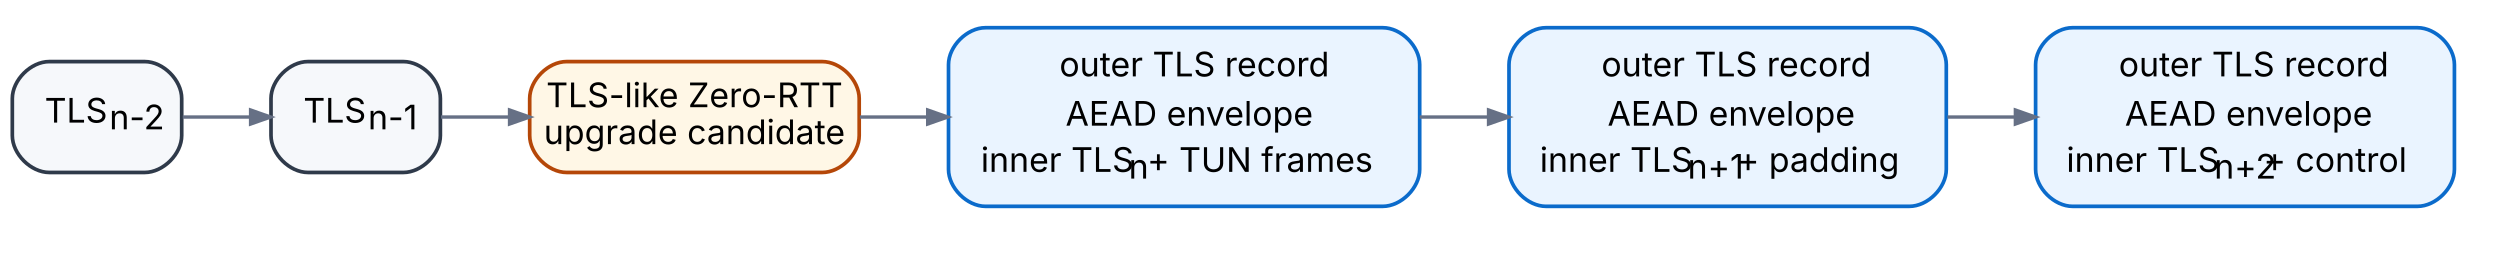
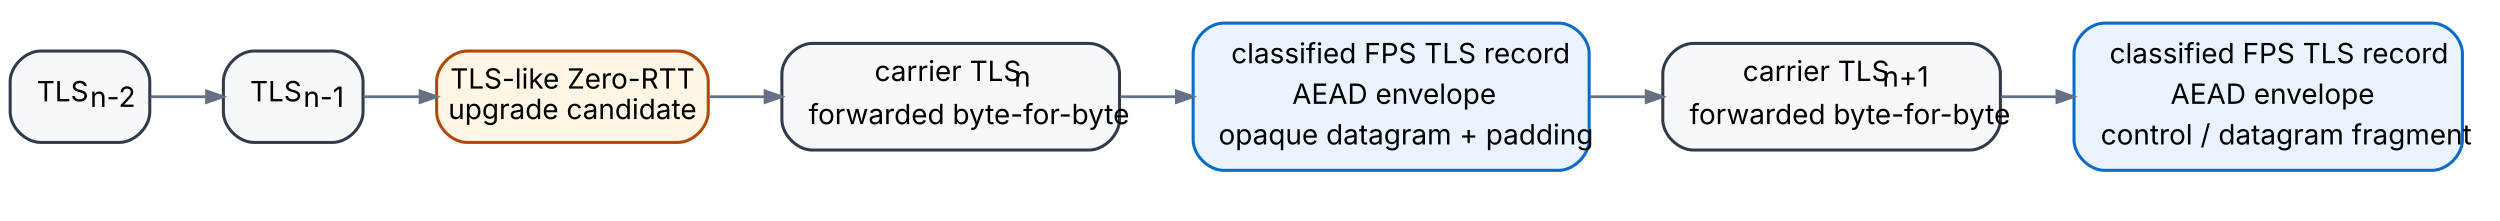
- <svg xmlns="http://www.w3.org/2000/svg" width="823pt" height="88pt" viewBox="10.80 10.80 811.80 76.80">
+ <svg xmlns="http://www.w3.org/2000/svg" width="996pt" height="88pt" viewBox="10.80 10.80 984.80 76.80">
  <g id="graph0" class="graph" transform="scale(1 1) rotate(0) translate(14.8 72.8)">
    <g id="node1" class="node">
      <path fill="#f6f8fb" stroke="#2f3a4a" stroke-width="1.2" d="M43,-47C43,-47 12,-47 12,-47 6,-47 0,-41 0,-35 0,-35 0,-23 0,-23 0,-17 6,-11 12,-11 12,-11 43,-11 43,-11 49,-11 55,-17 55,-23 55,-23 55,-35 55,-35 55,-41 49,-47 43,-47" />
      <text text-anchor="start" x="10.5" y="-27.2" font-family="Inter,Arial,sans-serif" font-size="11.00">TLS</text>
      <text text-anchor="start" x="31.5" y="-27.2" font-family="Inter,Arial,sans-serif" baseline-shift="sub" font-size="11.00">n-2</text>
    </g>
    <g id="node2" class="node">
      <path fill="#f6f8fb" stroke="#2f3a4a" stroke-width="1.2" d="M127,-47C127,-47 96,-47 96,-47 90,-47 84,-41 84,-35 84,-35 84,-23 84,-23 84,-17 90,-11 96,-11 96,-11 127,-11 127,-11 133,-11 139,-17 139,-23 139,-23 139,-35 139,-35 139,-41 133,-47 127,-47" />
      <text text-anchor="start" x="94.5" y="-27.2" font-family="Inter,Arial,sans-serif" font-size="11.00">TLS</text>
      <text text-anchor="start" x="115.5" y="-27.2" font-family="Inter,Arial,sans-serif" baseline-shift="sub" font-size="11.00">n-1</text>
    </g>
    <g id="edge1" class="edge">
      <path fill="none" stroke="#667085" stroke-width="1.1" d="M55.35,-29C62.36,-29 70,-29 77.29,-29" />
      <polygon fill="#667085" stroke="#667085" stroke-width="1.1" points="77.37,-31.28 83.87,-29 77.37,-26.73 77.37,-31.28" />
    </g>
    <g id="node3" class="node">
      <path fill="#fff7e6" stroke="#b54708" stroke-width="1.2" d="M263,-47C263,-47 180,-47 180,-47 174,-47 168,-41 168,-35 168,-35 168,-23 168,-23 168,-17 174,-11 180,-11 180,-11 263,-11 263,-11 269,-11 275,-17 275,-23 275,-23 275,-35 275,-35 275,-41 269,-47 263,-47" />
      <text text-anchor="middle" x="221.5" y="-32.2" font-family="Inter,Arial,sans-serif" font-size="11.00">TLS-like Zero-RTT</text>
      <text text-anchor="middle" x="221.5" y="-20.2" font-family="Inter,Arial,sans-serif" font-size="11.00">upgrade candidate</text>
    </g>
    <g id="edge2" class="edge">
      <path fill="none" stroke="#667085" stroke-width="1.1" d="M139.2,-29C146.03,-29 153.65,-29 161.42,-29" />
      <polygon fill="#667085" stroke="#667085" stroke-width="1.1" points="161.46,-31.28 167.96,-29 161.46,-26.73 161.46,-31.28" />
    </g>
    <g id="node4" class="node">
-       <path fill="#eaf4ff" stroke="#0b6bcb" stroke-width="1.2" d="M445,-58C445,-58 316,-58 316,-58 310,-58 304,-52 304,-46 304,-46 304,-12 304,-12 304,-6 310,0 316,0 316,0 445,0 445,0 451,0 457,-6 457,-12 457,-12 457,-46 457,-46 457,-52 451,-58 445,-58" />
-       <text text-anchor="start" x="340" y="-42.2" font-family="Inter,Arial,sans-serif" font-size="11.00">outer TLS record</text>
-       <text text-anchor="start" x="342" y="-26.2" font-family="Inter,Arial,sans-serif" font-size="11.00">AEAD envelope</text>
-       <text text-anchor="start" x="314.5" y="-11.2" font-family="Inter,Arial,sans-serif" font-size="11.00">inner TLS</text>
-       <text text-anchor="start" x="362.5" y="-11.2" font-family="Inter,Arial,sans-serif" baseline-shift="sub" font-size="11.00">n</text>
-       <text text-anchor="start" x="368.5" y="-11.2" font-family="Inter,Arial,sans-serif" font-size="11.00">   + TUN frames</text>
+       <path fill="#f6f8fb" stroke="#2f3a4a" stroke-width="1.2" d="M425,-50C425,-50 316,-50 316,-50 310,-50 304,-44 304,-38 304,-38 304,-20 304,-20 304,-14 310,-8 316,-8 316,-8 425,-8 425,-8 431,-8 437,-14 437,-20 437,-20 437,-38 437,-38 437,-44 431,-50 425,-50" />
+       <text text-anchor="start" x="340.5" y="-35.2" font-family="Inter,Arial,sans-serif" font-size="11.00">carrier TLS</text>
+       <text text-anchor="start" x="395.5" y="-35.2" font-family="Inter,Arial,sans-serif" baseline-shift="sub" font-size="11.00">n</text>
+       <text text-anchor="start" x="314.5" y="-18.2" font-family="Inter,Arial,sans-serif" font-size="11.00">forwarded byte-for-byte</text>
    </g>
    <g id="edge3" class="edge">
-       <path fill="none" stroke="#667085" stroke-width="1.1" d="M275.22,-29C282.24,-29 289.58,-29 296.96,-29" />
-       <polygon fill="#667085" stroke="#667085" stroke-width="1.1" points="297.24,-31.28 303.74,-29 297.24,-26.73 297.24,-31.28" />
+       <path fill="none" stroke="#667085" stroke-width="1.1" d="M275.16,-29C282.28,-29 289.7,-29 297.09,-29" />
+       <polygon fill="#667085" stroke="#667085" stroke-width="1.1" points="297.37,-31.28 303.87,-29 297.37,-26.73 297.37,-31.28" />
    </g>
    <g id="node5" class="node">
-       <path fill="#eaf4ff" stroke="#0b6bcb" stroke-width="1.2" d="M616,-58C616,-58 498,-58 498,-58 492,-58 486,-52 486,-46 486,-46 486,-12 486,-12 486,-6 492,0 498,0 498,0 616,0 616,0 622,0 628,-6 628,-12 628,-12 628,-46 628,-46 628,-52 622,-58 616,-58" />
-       <text text-anchor="start" x="516" y="-42.2" font-family="Inter,Arial,sans-serif" font-size="11.00">outer TLS record</text>
-       <text text-anchor="start" x="518" y="-26.2" font-family="Inter,Arial,sans-serif" font-size="11.00">AEAD envelope</text>
-       <text text-anchor="start" x="496" y="-11.2" font-family="Inter,Arial,sans-serif" font-size="11.00">inner TLS</text>
-       <text text-anchor="start" x="544" y="-11.2" font-family="Inter,Arial,sans-serif" baseline-shift="sub" font-size="11.00">n+1</text>
-       <text text-anchor="start" x="560" y="-11.2" font-family="Inter,Arial,sans-serif" font-size="11.00">   + padding</text>
+       <path fill="#eaf4ff" stroke="#0b6bcb" stroke-width="1.2" d="M610,-58C610,-58 478,-58 478,-58 472,-58 466,-52 466,-46 466,-46 466,-12 466,-12 466,-6 472,0 478,0 478,0 610,0 610,0 616,0 622,-6 622,-12 622,-12 622,-46 622,-46 622,-52 616,-58 610,-58" />
+       <text text-anchor="start" x="481" y="-42.2" font-family="Inter,Arial,sans-serif" font-size="11.00">classified FPS TLS record</text>
+       <text text-anchor="start" x="505" y="-26.2" font-family="Inter,Arial,sans-serif" font-size="11.00">AEAD envelope</text>
+       <text text-anchor="start" x="476" y="-10.2" font-family="Inter,Arial,sans-serif" font-size="11.00">opaque datagram + padding</text>
    </g>
    <g id="edge4" class="edge">
-       <path fill="none" stroke="#667085" stroke-width="1.1" d="M457.02,-29C464.36,-29 471.8,-29 479.15,-29" />
-       <polygon fill="#667085" stroke="#667085" stroke-width="1.1" points="479.36,-31.28 485.86,-29 479.36,-26.73 479.36,-31.28" />
+       <path fill="none" stroke="#667085" stroke-width="1.1" d="M437.32,-29C444.48,-29 451.83,-29 459.17,-29" />
+       <polygon fill="#667085" stroke="#667085" stroke-width="1.1" points="459.4,-31.28 465.9,-29 459.4,-26.73 459.4,-31.28" />
    </g>
    <g id="node6" class="node">
-       <path fill="#eaf4ff" stroke="#0b6bcb" stroke-width="1.2" d="M781,-58C781,-58 669,-58 669,-58 663,-58 657,-52 657,-46 657,-46 657,-12 657,-12 657,-6 663,0 669,0 669,0 781,0 781,0 787,0 793,-6 793,-12 793,-12 793,-46 793,-46 793,-52 787,-58 781,-58" />
-       <text text-anchor="start" x="684" y="-42.2" font-family="Inter,Arial,sans-serif" font-size="11.00">outer TLS record</text>
-       <text text-anchor="start" x="686" y="-26.2" font-family="Inter,Arial,sans-serif" font-size="11.00">AEAD envelope</text>
-       <text text-anchor="start" x="667" y="-11.2" font-family="Inter,Arial,sans-serif" font-size="11.00">inner TLS</text>
-       <text text-anchor="start" x="715" y="-11.2" font-family="Inter,Arial,sans-serif" baseline-shift="sub" font-size="11.00">n+2</text>
-       <text text-anchor="start" x="731" y="-11.2" font-family="Inter,Arial,sans-serif" font-size="11.00">   + control</text>
+       <path fill="#f6f8fb" stroke="#2f3a4a" stroke-width="1.2" d="M772,-50C772,-50 663,-50 663,-50 657,-50 651,-44 651,-38 651,-38 651,-20 651,-20 651,-14 657,-8 663,-8 663,-8 772,-8 772,-8 778,-8 784,-14 784,-20 784,-20 784,-38 784,-38 784,-44 778,-50 772,-50" />
+       <text text-anchor="start" x="682.5" y="-35.2" font-family="Inter,Arial,sans-serif" font-size="11.00">carrier TLS</text>
+       <text text-anchor="start" x="737.5" y="-35.2" font-family="Inter,Arial,sans-serif" baseline-shift="sub" font-size="11.00">n+1</text>
+       <text text-anchor="start" x="661.5" y="-18.2" font-family="Inter,Arial,sans-serif" font-size="11.00">forwarded byte-for-byte</text>
    </g>
    <g id="edge5" class="edge">
-       <path fill="none" stroke="#667085" stroke-width="1.1" d="M628.4,-29C635.64,-29 643.01,-29 650.28,-29" />
-       <polygon fill="#667085" stroke="#667085" stroke-width="1.1" points="650.43,-31.28 656.93,-29 650.43,-26.73 650.43,-31.28" />
+       <path fill="none" stroke="#667085" stroke-width="1.1" d="M622.22,-29C629.57,-29 637.01,-29 644.31,-29" />
+       <polygon fill="#667085" stroke="#667085" stroke-width="1.1" points="644.47,-31.28 650.97,-29 644.47,-26.73 644.47,-31.28" />
+     </g>
+     <g id="node7" class="node">
+       <path fill="#eaf4ff" stroke="#0b6bcb" stroke-width="1.2" d="M954,-58C954,-58 825,-58 825,-58 819,-58 813,-52 813,-46 813,-46 813,-12 813,-12 813,-6 819,0 825,0 825,0 954,0 954,0 960,0 966,-6 966,-12 966,-12 966,-46 966,-46 966,-52 960,-58 954,-58" />
+       <text text-anchor="start" x="827" y="-42.2" font-family="Inter,Arial,sans-serif" font-size="11.00">classified FPS TLS record</text>
+       <text text-anchor="start" x="851" y="-26.2" font-family="Inter,Arial,sans-serif" font-size="11.00">AEAD envelope</text>
+       <text text-anchor="start" x="823.5" y="-10.2" font-family="Inter,Arial,sans-serif" font-size="11.00">control / datagram fragment</text>
+     </g>
+     <g id="edge6" class="edge">
+       <path fill="none" stroke="#667085" stroke-width="1.1" d="M784.23,-29C791.38,-29 798.73,-29 806.05,-29" />
+       <polygon fill="#667085" stroke="#667085" stroke-width="1.1" points="806.26,-31.28 812.76,-29 806.26,-26.73 806.26,-31.28" />
    </g>
  </g>
</svg>
